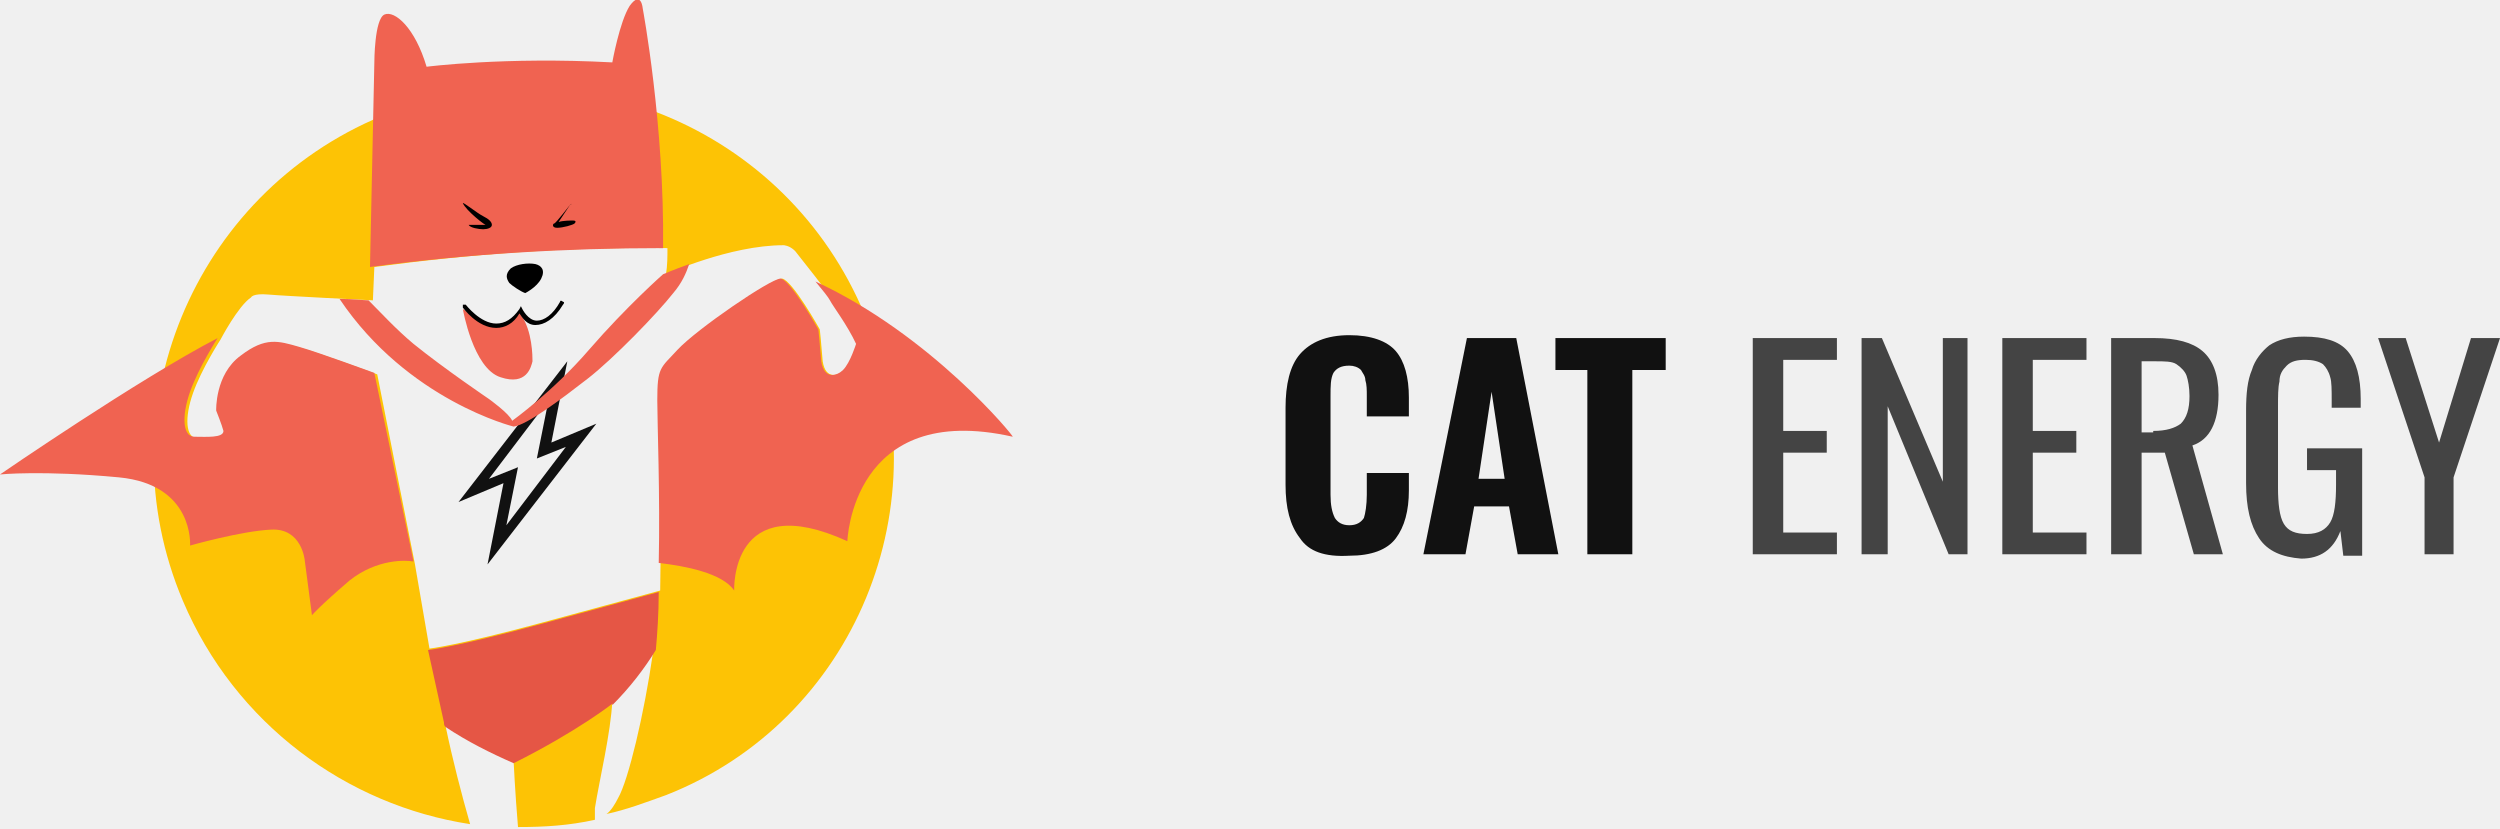
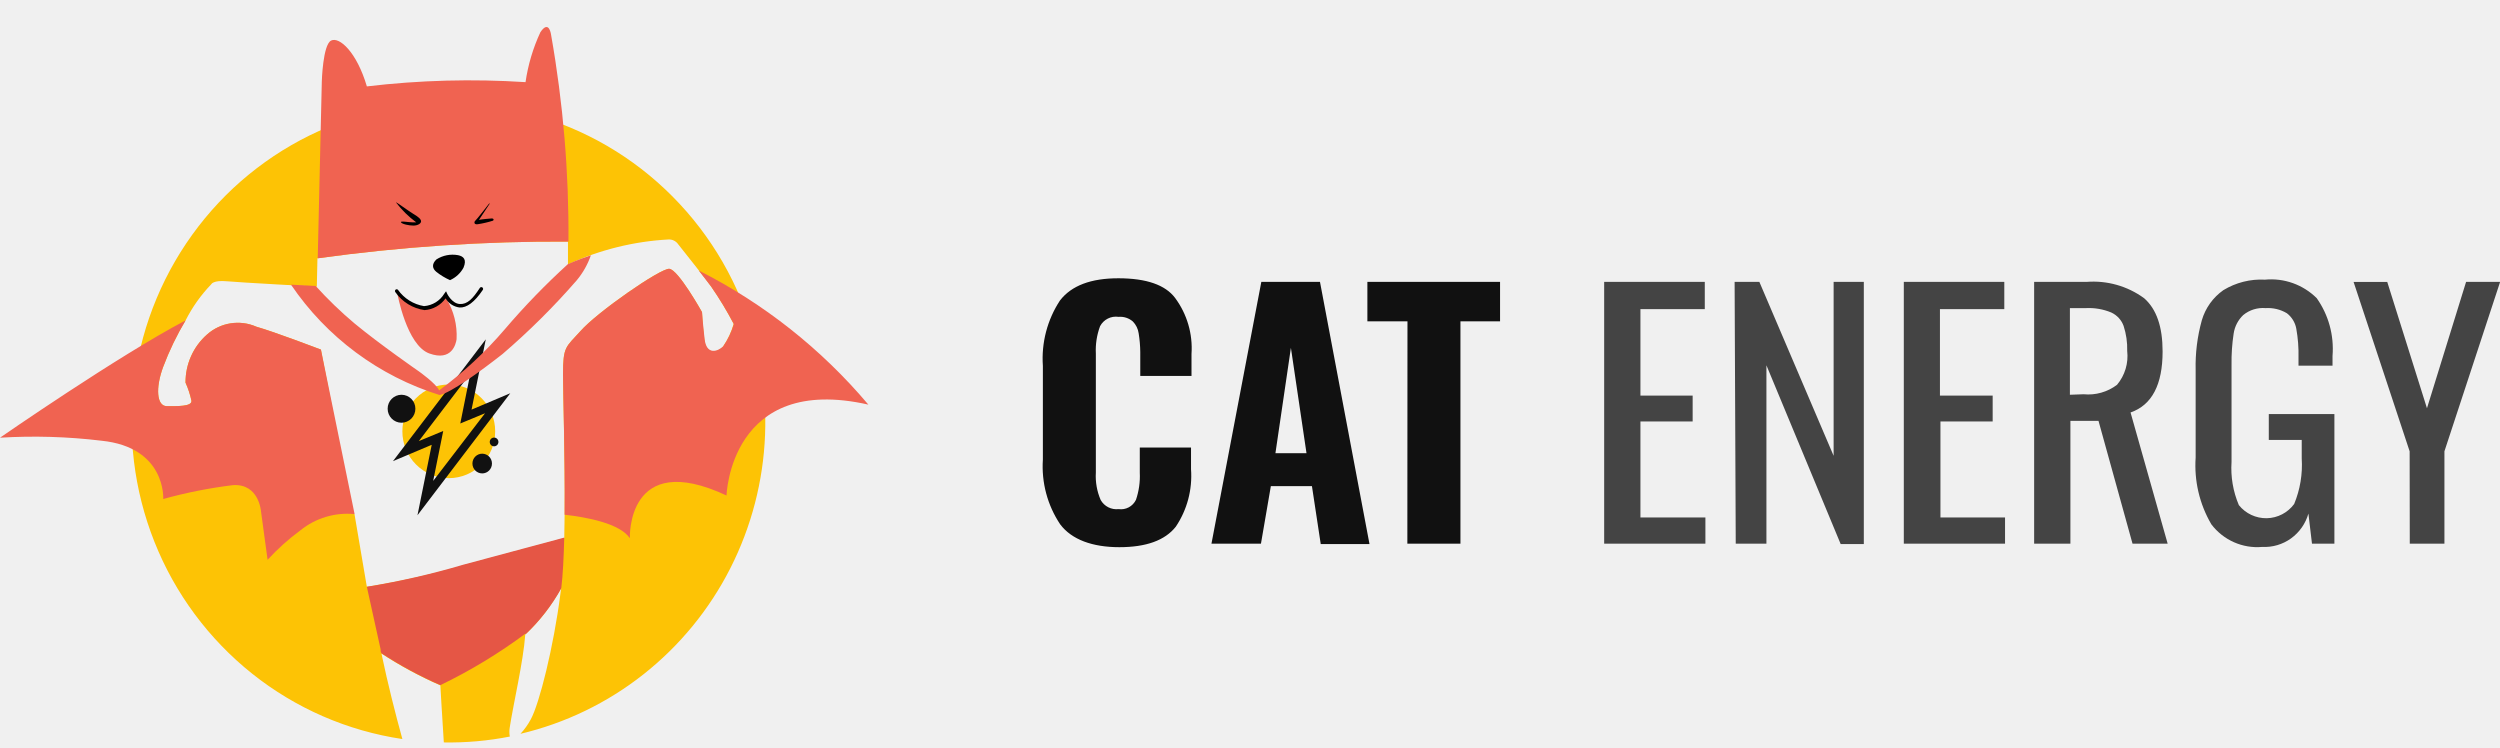
- <svg xmlns="http://www.w3.org/2000/svg" version="1.1" id="Layer_2" x="0" y="0" viewBox="0 0 172.3 57.1" xml:space="preserve">
-   <style>.st1{fill:#f06351}.st3{fill:#111}</style>
-   <path d="M59.6 21.7C54.2 8.7 39.3 2.6 26.3 8S7.1 28.4 12.6 41.4c3.6 8.5 11.3 14.1 19.8 15.4-.6-2.1-1.2-4.4-1.7-6.8 1.5 1 3.1 1.8 4.7 2.5 0 0 .1 2.1.3 4.5 1.8 0 3.5-.1 5.3-.5v-.8c.3-1.9 1.1-5.2 1.2-7.4 1.1-1.1 2.1-2.3 2.9-3.7 0 .1 0 .3-.1.4-.6 4.2-1.7 8.8-2.4 10-.2.4-.5.9-.8 1.1 1.4-.3 2.7-.8 4.1-1.3 13-5.1 19.2-20.1 13.7-33.1zm-1.4 3.8c-.4.4-1.3.7-1.5-.6-.1-1.3-.2-2.2-.2-2.2s-1.9-3.4-2.6-3.5c-.7 0-5.8 3.5-7.1 4.9-1.2 1.3-1.4 1.2-1.4 3.5 0 1.7.2 8.1.1 13.1 0 0-2.2.6-8.1 2.2-5.9 1.6-7.8 1.8-7.8 1.8l-1-5.8L26 25.8s-3.8-1.4-5.2-1.8c-1.4-.4-2.3-.7-4 .6-1.8 1.3-1.7 3.8-1.7 3.8s.4 1 .5 1.4c0 .5-1.2.4-2 .4s-.9-1.4-.3-3.1c.6-1.7 1.9-3.7 1.9-3.7s1.2-2.3 2.1-2.9c0 0 .1-.3 1.2-.2 1.1.1 7.2.4 7.2.4l.1-2.3c6.7-.9 13.4-1.4 20.2-1.3 0 .6 0 1.2-.1 1.8 0 0 4.4-2 8.1-2 0 0 .4 0 .8.4.3.4 2.4 3 2.6 3.4.2.4 1.2 1.7 1.8 3-.2 0-.6 1.4-1 1.8z" fill="#fdc305" />
-   <path class="st1" d="M56.2 19.4c.5.6.9 1.1 1 1.3.2.4 1.2 1.7 1.8 3 0 0-.4 1.3-.9 1.8-.4.4-1.3.7-1.5-.6-.1-1.3-.2-2.2-.2-2.2s-1.9-3.4-2.6-3.5c-.7 0-5.8 3.5-7.1 4.9-1.2 1.3-1.4 1.2-1.4 3.5 0 1.5.2 6.6.1 11.2 1.8.2 4.4.7 5.2 1.9 0 0-.3-7.1 7.8-3.4 0 0 .3-9.7 11.4-7.2.1 0-5.6-7-13.6-10.7zm-10.5-2.3C45.8 8.6 44.3.6 44.3.6s-.1-1.3-.9-.2c-.7 1.1-1.2 3.9-1.2 3.9-7.4-.4-12.8.3-12.8.3-.8-2.7-2.2-3.9-2.9-3.6-.7.3-.7 3.3-.7 3.3l-.3 14.1c6.7-.9 13.5-1.3 20.2-1.3z" />
-   <path d="M45.2 44.8c.1-1.1.2-2.5.2-4 0 0-2.2.6-8.1 2.2-5.9 1.6-7.8 1.8-7.8 1.8l1.1 5c0 .1 0 .2.1.3 1.5 1 3.1 1.8 4.7 2.5 4.4-2.2 6.8-4.1 6.8-4.1v.1c1.2-1.2 2.2-2.5 3-3.8z" fill="#e55645" />
-   <path d="M31.9 14c0-.1 1 .7 1.4.9s.6.4.6.6-.3.3-.6.3-.9-.1-1-.3h1.2c0 .1-1.4-1-1.6-1.5zm7.4.1s-1 1.3-1.1 1.3-.2.3.2.3 1.1-.2 1.2-.3.1-.2-.1-.2-.7 0-1 .1l.8-1.2c.1 0 .1-.1 0 0zm-3.1 6.1s.8-.4 1.1-1 0-.9-.4-1c-.5-.1-1.3 0-1.7.3-.4.4-.3.7-.1 1 .2.2.8.6 1.1.7z" />
-   <path class="st1" d="M35.8 21.4s-.2.4-.5.6c-.2.2-.6.4-1 .4-.6 0-1.1-.2-1.5-.4-.2-.1-.4-.3-.5-.4-.2-.2-.4-.3-.4-.3s.7 4.1 2.6 4.7c1.8.6 2.1-.7 2.2-1.1 0-.3 0-2.1-.8-3.2 0-.3 0-.1-.1-.3z" />
-   <path d="M34.2 22.6c-.1 0-.1 0 0 0-1.3 0-2.3-1.4-2.3-1.4V21h.2s1 1.3 2.1 1.3c.6 0 1.1-.3 1.6-1l.1-.2.1.2s.4.8 1 .8c.5 0 1.1-.4 1.6-1.3 0-.1.1-.1.2 0 .1 0 .1.1 0 .2-.6 1-1.3 1.4-1.9 1.4-.6 0-.9-.5-1.1-.8-.4.7-1 1-1.6 1z" />
-   <path class="st3" d="M41.1 29.2L38 30.5l1.1-5.6-7.5 9.7 3.1-1.3-1.1 5.6 7.5-9.7zM33.7 33l4.1-5.4-.8 4 2-.8-4.1 5.4.8-4-2 .8z" />
-   <path class="st1" d="M45.7 18.9s-2.5 2.2-5.1 5.2C38.1 27 35.3 29 35.3 29c-.2-.5-1.6-1.5-1.6-1.5s-3.1-2.1-5.2-3.8c-1.2-1-2.3-2.2-3.1-3-.3 0-1.1-.1-2-.1 4.7 7 12 8.8 12 8.8.9-.1 3.3-1.9 5.1-3.3s4.8-4.5 5.9-5.9c.6-.7.9-1.4 1.1-2-1.1.4-1.8.7-1.8.7zm-19.9 6.8s-3.8-1.4-5.2-1.8c-1.4-.4-2.3-.7-4 .6-1.8 1.3-1.7 3.8-1.7 3.8s.4 1 .5 1.4c0 .5-1.2.4-2 .4s-.9-1.4-.3-3.1c.6-1.7 1.9-3.7 1.9-3.7-5.4 2.8-15 9.4-15 9.4s2.9-.3 8.2.2c5.2.5 4.9 4.7 4.9 4.7s3.5-1 5.6-1.1c2.1-.1 2.3 2.1 2.3 2.1l.5 3.8s.5-.6 2.6-2.4c1.9-1.5 3.9-1.4 4.4-1.3l-2.7-13z" />
-   <path class="st3" d="M89.6 37.1c-.7-.9-1-2.1-1-3.7v-5.3c0-1.6.3-2.9 1-3.7.7-.8 1.8-1.3 3.4-1.3 1.5 0 2.6.4 3.2 1.1.6.7.9 1.8.9 3.2v1.3h-2.9v-1.4c0-.4 0-.8-.1-1.1 0-.3-.2-.5-.3-.7-.2-.2-.5-.3-.8-.3-.6 0-.9.2-1.1.5-.2.4-.2.9-.2 1.6v6.8c0 .7.1 1.2.3 1.6.2.3.5.5 1 .5s.8-.2 1-.5c.1-.3.2-.9.2-1.6v-1.5h2.9v1.2c0 1.4-.3 2.5-.9 3.3-.6.8-1.7 1.2-3.2 1.2-1.7.1-2.8-.3-3.4-1.2zm11.5-13.8h3.4l2.9 14.9h-2.8l-.6-3.3h-2.4l-.6 3.3h-2.9l3-14.9zm2.6 9.7l-.9-6-.9 6h1.8zm5.8-7.5h-2.3v-2.2h7.6v2.2h-2.3v12.7h-3.1V25.5z" />
-   <path d="M120.8 23.3h5.8v1.5h-3.7v4.9h3v1.5h-3v5.5h3.7v1.5h-5.8V23.3zm7.5 0h1.4l4.2 9.9v-9.9h1.7v14.9h-1.3L130.1 28v10.2h-1.8V23.3zm9.7 0h5.8v1.5h-3.7v4.9h3v1.5h-3v5.5h3.7v1.5H138V23.3zm7.5 0h3c1.5 0 2.6.3 3.3.9.7.6 1.1 1.6 1.1 3 0 1.9-.6 3.1-1.8 3.5l2.1 7.5h-2l-2-7h-1.6v7h-2.1V23.3zm2.9 6.4c.9 0 1.5-.2 1.9-.5.4-.4.6-1 .6-1.9 0-.6-.1-1.1-.2-1.4-.1-.3-.4-.6-.7-.8-.3-.2-.8-.2-1.5-.2h-.9v4.9h.8zm7.3 7.4c-.6-.9-.9-2.1-.9-3.8v-5c0-1.2.1-2.1.4-2.8.2-.7.7-1.3 1.2-1.7.6-.4 1.4-.6 2.4-.6 1.4 0 2.4.3 3 1 .6.7.9 1.8.9 3.3v.6h-2v-.5c0-.7 0-1.3-.1-1.6-.1-.4-.3-.7-.5-.9-.3-.2-.7-.3-1.2-.3-.6 0-1 .1-1.3.4-.3.3-.5.6-.5 1.1-.1.4-.1 1-.1 1.8v5.5c0 1.1.1 2 .4 2.5.3.5.8.7 1.6.7s1.3-.3 1.6-.8c.3-.5.4-1.4.4-2.6v-1h-2v-1.5h3.8v7.4h-1.3l-.2-1.7c-.5 1.3-1.4 1.9-2.7 1.9-1.3-.1-2.3-.5-2.9-1.4zm11.4-4.2l-3.2-9.6h1.9l2.3 7.2 2.2-7.2h2l-3.2 9.6v5.3h-2v-5.3z" fill="#444" />
+ <svg xmlns="http://www.w3.org/2000/svg" width="174" height="52" fill="none">
+   <g clip-path="url(#clip0)">
+     <path d="M51.582 20.854a22.231 22.231 0 00-6.936-9.09 21.96 21.96 0 00-10.503-4.396A21.887 21.887 0 0022.865 8.83a22.083 22.083 0 00-9.058 6.934 22.354 22.354 0 00-4.43 10.564 22.432 22.432 0 001.373 11.386 22.238 22.238 0 006.813 9.184 21.965 21.965 0 0010.442 4.54c-.5-1.815-1.008-3.822-1.456-5.951a27.756 27.756 0 004.1 2.215s.104 1.877.241 3.971c1.54.027 3.08-.11 4.592-.408a1.874 1.874 0 010-.66c.25-1.625.939-4.553 1.077-6.439a13.212 13.212 0 002.498-3.224l-.052.383c-.474 3.701-1.464 7.655-2.067 8.75a4.845 4.845 0 01-.715.999 22.006 22.006 0 008.563-4.141 22.237 22.237 0 006.047-7.386 22.45 22.45 0 00.749-18.694zm-1.266 3.293c-.38.374-1.163.626-1.293-.504-.129-1.13-.163-1.92-.163-1.92s-1.663-2.98-2.283-3.015c-.62-.035-5.022 3.015-6.185 4.344-1.008 1.121-1.206 1.043-1.206 3.015 0 1.486.19 7.1.086 11.392l-7.02 1.886a54.724 54.724 0 01-6.72 1.494l-.861-5.066h-.12L22.335 24.33s-3.282-1.252-4.488-1.59a3.213 3.213 0 00-3.445.547c-.472.417-.85.931-1.107 1.509a4.437 4.437 0 00-.384 1.836c.182.404.321.826.414 1.26.043.417-1.034.374-1.723.374-.69 0-.793-1.251-.25-2.72.424-1.129.948-2.217 1.568-3.25a10.312 10.312 0 011.783-2.51s.12-.296 1.077-.21c.956.088 6.271.374 6.271.374l.043-1.972a121.95 121.95 0 0117.436-1.165v1.59a19.265 19.265 0 017.011-1.737.778.778 0 01.664.339c.293.373 2.076 2.607 2.283 2.928.579.835 1.105 1.705 1.576 2.607a5.44 5.44 0 01-.75 1.599v.008z" fill="#FDC305" />
+     <path d="M48.636 18.83c.405.52.758.981.862 1.12.579.835 1.105 1.706 1.576 2.607a5.444 5.444 0 01-.74 1.547c-.38.373-1.164.625-1.293-.504-.13-1.13-.18-1.877-.18-1.877s-1.663-2.98-2.283-3.015c-.62-.035-5.023 3.015-6.186 4.344-1.008 1.121-1.206 1.043-1.206 3.015 0 1.304.147 5.779.112 9.758 1.56.174 3.851.609 4.54 1.634 0 0-.25-6.239 6.728-2.972 0 0 .241-8.506 9.872-6.325a37.712 37.712 0 00-11.802-9.333zM39.565 16.814A79.248 79.248 0 0038.36 2.45s-.129-1.13-.749-.208a12.47 12.47 0 00-1.034 3.475 60.535 60.535 0 00-11.043.296c-.707-2.39-1.913-3.476-2.49-3.189-.577.287-.646 2.85-.646 2.85l-.284 12.304a121.956 121.956 0 0117.452-1.165z" fill="#F06351" />
+     <path d="M39.065 40.943c.112-.93.172-2.163.207-3.527l-7.02 1.885a54.73 54.73 0 01-6.72 1.538l.957 4.345c0 .095 0 .19.06.286a27.764 27.764 0 004.1 2.216 36.485 36.485 0 005.927-3.589v.053a13.208 13.208 0 002.49-3.207z" fill="#E55645" />
+     <path d="M27.566 14.094c-.043-.087.861.59 1.214.8.353.208.526.364.526.512 0 .148-.224.295-.534.295-.31 0-.793-.104-.862-.226-.069-.121.517 0 .81 0h.25a6.99 6.99 0 01-1.404-1.381zM34.026 14.19s-.861 1.112-.939 1.164c-.077.052-.146.295.164.252a6.911 6.911 0 001.051-.244c.095-.052.06-.173-.103-.156-.164.017-.586.043-.862.096l.732-1.104s.026-.104-.043-.009zM31.322 19.498c.399-.177.729-.482.938-.868.242-.574 0-.791-.379-.87a2.095 2.095 0 00-1.507.296c-.336.322-.293.634 0 .869.29.23.61.423.948.573z" fill="#000" />
+     <path d="M31.011 20.593a1.78 1.78 0 01-.396.522c-.245.199-.547.314-.861.33a1.866 1.866 0 01-1.327-.383 1.725 1.725 0 01-.456-.39.862.862 0 00-.31-.218s.645 3.572 2.213 4.145c1.568.573 1.86-.66 1.904-.99a4.925 4.925 0 00-.706-2.816c0-.26-.018-.087-.06-.2z" fill="#F06351" />
+     <path d="M29.547 21.584a2.998 2.998 0 01-2.024-1.243.131.131 0 010-.173.122.122 0 01.086-.037.121.121 0 01.086.037 2.785 2.785 0 001.817 1.138 1.806 1.806 0 001.413-.87l.12-.164.087.191s.327.66.861.695c.534.035.913-.365 1.404-1.12a.123.123 0 01.172-.035.125.125 0 01.035.173c-.574.852-1.117 1.26-1.628 1.225a1.328 1.328 0 01-.965-.634 1.954 1.954 0 01-1.464.817z" fill="#000" />
+     <path d="M31.235 33.28c1.784 0 3.23-1.46 3.23-3.259 0-1.8-1.446-3.258-3.23-3.258s-3.23 1.458-3.23 3.258 1.446 3.258 3.23 3.258z" fill="#FDC305" />
+     <path d="M35.516 27.37l-2.696 1.14.99-4.893-6.46 8.48 2.697-1.138-.991 4.901 6.46-8.49zM29.151 30.7l3.583-4.701-.698 3.476 1.723-.713-3.61 4.71.699-3.476-1.697.704zM27.945 29.422a.969.969 0 00.965-.974.97.97 0 00-.965-.973.97.97 0 00-.965.973c0 .538.432.974.965.974zM33.561 32.95c.376 0 .68-.308.68-.687a.684.684 0 00-.68-.687.684.684 0 00-.68.687c0 .379.304.686.68.686zM34.388 31.064a.303.303 0 00.302-.304.303.303 0 00-.302-.305.303.303 0 00-.301.305c0 .168.135.304.301.304z" fill="#111" />
+     <path d="M39.522 18.386a49.73 49.73 0 00-4.384 4.527 27.555 27.555 0 01-4.574 4.258c-.19-.46-1.405-1.32-1.405-1.32s-2.704-1.869-4.48-3.337a27.578 27.578 0 01-2.704-2.607l-1.723-.096a19.507 19.507 0 0010.337 7.681c.741-.121 2.826-1.624 4.385-2.85a49.885 49.885 0 005.169-5.135c.429-.514.761-1.103.982-1.738-.982.33-1.603.617-1.603.617zM22.337 24.33s-3.282-1.252-4.488-1.59a3.214 3.214 0 00-3.446.547c-.472.417-.85.931-1.107 1.509a4.439 4.439 0 00-.383 1.836c.182.404.32.826.413 1.26.043.417-1.033.374-1.723.374-.689 0-.792-1.251-.25-2.72.424-1.129.949-2.217 1.568-3.25C8.227 24.764 0 30.464 0 30.464a39.136 39.136 0 017.055.209c4.523.46 4.307 4.058 4.307 4.058a33.033 33.033 0 014.85-.965c1.826-.121 1.956 1.842 1.956 1.842l.456 3.354a15.804 15.804 0 012.283-2.05 5.189 5.189 0 013.773-1.13L22.337 24.33z" fill="#F06351" />
+     <path d="M73.79 36.495a7.25 7.25 0 01-1.206-4.51v-6.517a7.364 7.364 0 011.189-4.553c.798-1.037 2.162-1.553 4.091-1.547 1.93.006 3.236.46 3.92 1.364a5.875 5.875 0 011.145 3.902v1.53h-3.566v-1.66a8.768 8.768 0 00-.112-1.304 1.464 1.464 0 00-.405-.825 1.341 1.341 0 00-.99-.322 1.248 1.248 0 00-1.292.652 4.79 4.79 0 00-.293 1.911v8.273c-.04.654.076 1.31.336 1.911a1.265 1.265 0 001.25.634c.241.035.488-.008.705-.124.216-.115.391-.297.5-.519a5.114 5.114 0 00.267-1.902V31.15h3.566v1.503a6.342 6.342 0 01-1.06 4.006c-.758.955-2.067 1.425-3.928 1.425-1.86 0-3.316-.522-4.117-1.59zM87.788 19.62h4.083l3.446 18.247h-3.394l-.612-4.031h-2.86l-.689 4.005h-3.445l3.471-18.22zm3.144 11.922l-1.085-7.334-1.077 7.334h2.162zM97.962 22.366H95.17V19.62h9.234v2.746h-2.757V37.84h-3.695l.008-15.475z" fill="#111" />
+     <path d="M111.65 19.62h7.003v1.894h-4.479v6.022h3.635v1.799h-3.635v6.682h4.522v1.824h-7.046v-18.22zM120.729 19.62h1.723l5.168 12.104V19.62h2.102v18.247h-1.611l-5.168-12.442V37.84h-2.136l-.078-18.22zM132.505 19.62h6.994v1.894h-4.479v6.022h3.67v1.799h-3.635v6.682h4.496v1.824h-7.046v-18.22zM141.576 19.62h3.635a5.994 5.994 0 014.023 1.138c.861.756 1.283 1.99 1.283 3.702 0 2.317-.744 3.733-2.231 4.249l2.584 9.132h-2.446l-2.369-8.55H144.1v8.55h-2.524v-18.22zm3.445 7.82c.83.081 1.66-.154 2.326-.66a3.115 3.115 0 00.706-2.355 5.12 5.12 0 00-.249-1.738 1.645 1.645 0 00-.862-.938 4.068 4.068 0 00-1.766-.304h-1.111v6.03l.956-.035zM153.911 36.495a8.104 8.104 0 01-1.094-4.65v-6.082a11.857 11.857 0 01.431-3.475 3.894 3.894 0 011.499-2.094 5.056 5.056 0 012.894-.73c.657-.063 1.32.02 1.941.241a4.526 4.526 0 011.66 1.045 6.12 6.12 0 011.102 4.023v.678h-2.368v-.565a10.088 10.088 0 00-.155-2.016 1.742 1.742 0 00-.655-1.069 2.567 2.567 0 00-1.482-.356 2.158 2.158 0 00-1.559.486 2.229 2.229 0 00-.663 1.287c-.109.715-.158 1.439-.147 2.163v6.769a6.575 6.575 0 00.509 3.006 2.434 2.434 0 001.944.912 2.426 2.426 0 001.906-.99 7.111 7.111 0 00.526-3.171V30.62h-2.292v-1.799h4.566v9.02h-1.56l-.249-2.095a3.211 3.211 0 01-1.206 1.725 3.158 3.158 0 01-2.007.595 3.985 3.985 0 01-1.971-.328 4.02 4.02 0 01-1.57-1.244zM167.711 31.411l-3.902-11.79h2.343l2.765 8.793 2.722-8.794h2.369l-3.876 11.791v6.43h-2.412l-.009-6.43z" fill="#444" />
+   </g>
+   <defs>
+     <clipPath id="clip0">
+       <path fill="#fff" d="M0 0h174v51.683H0z" />
+     </clipPath>
+   </defs>
</svg>
